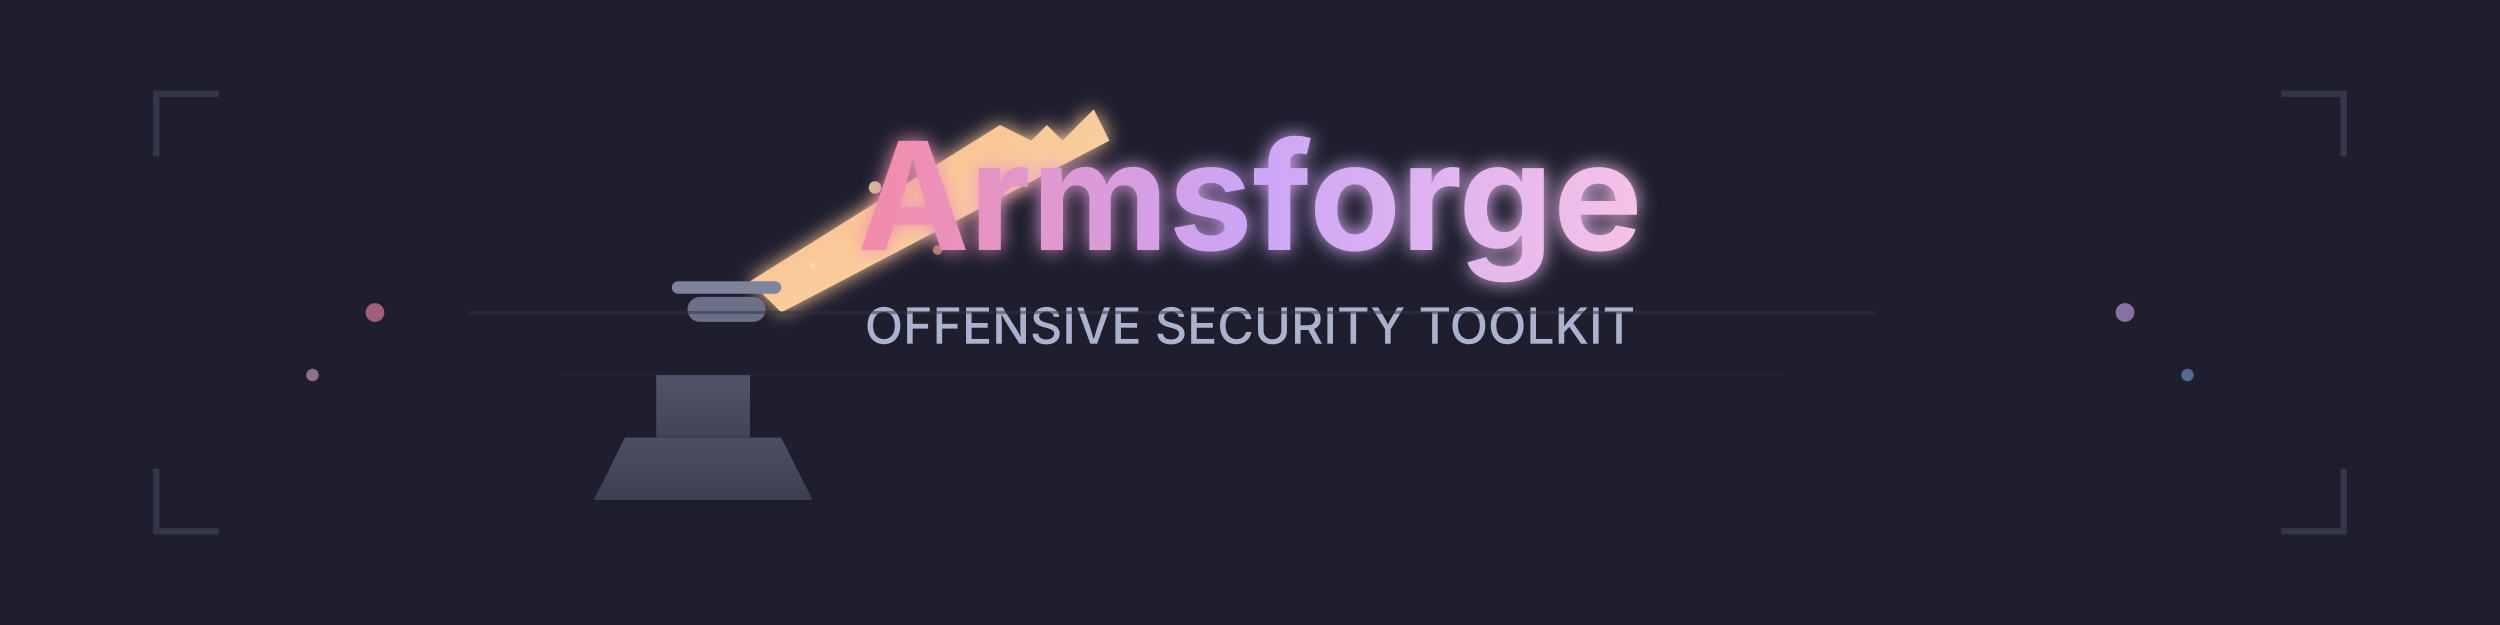
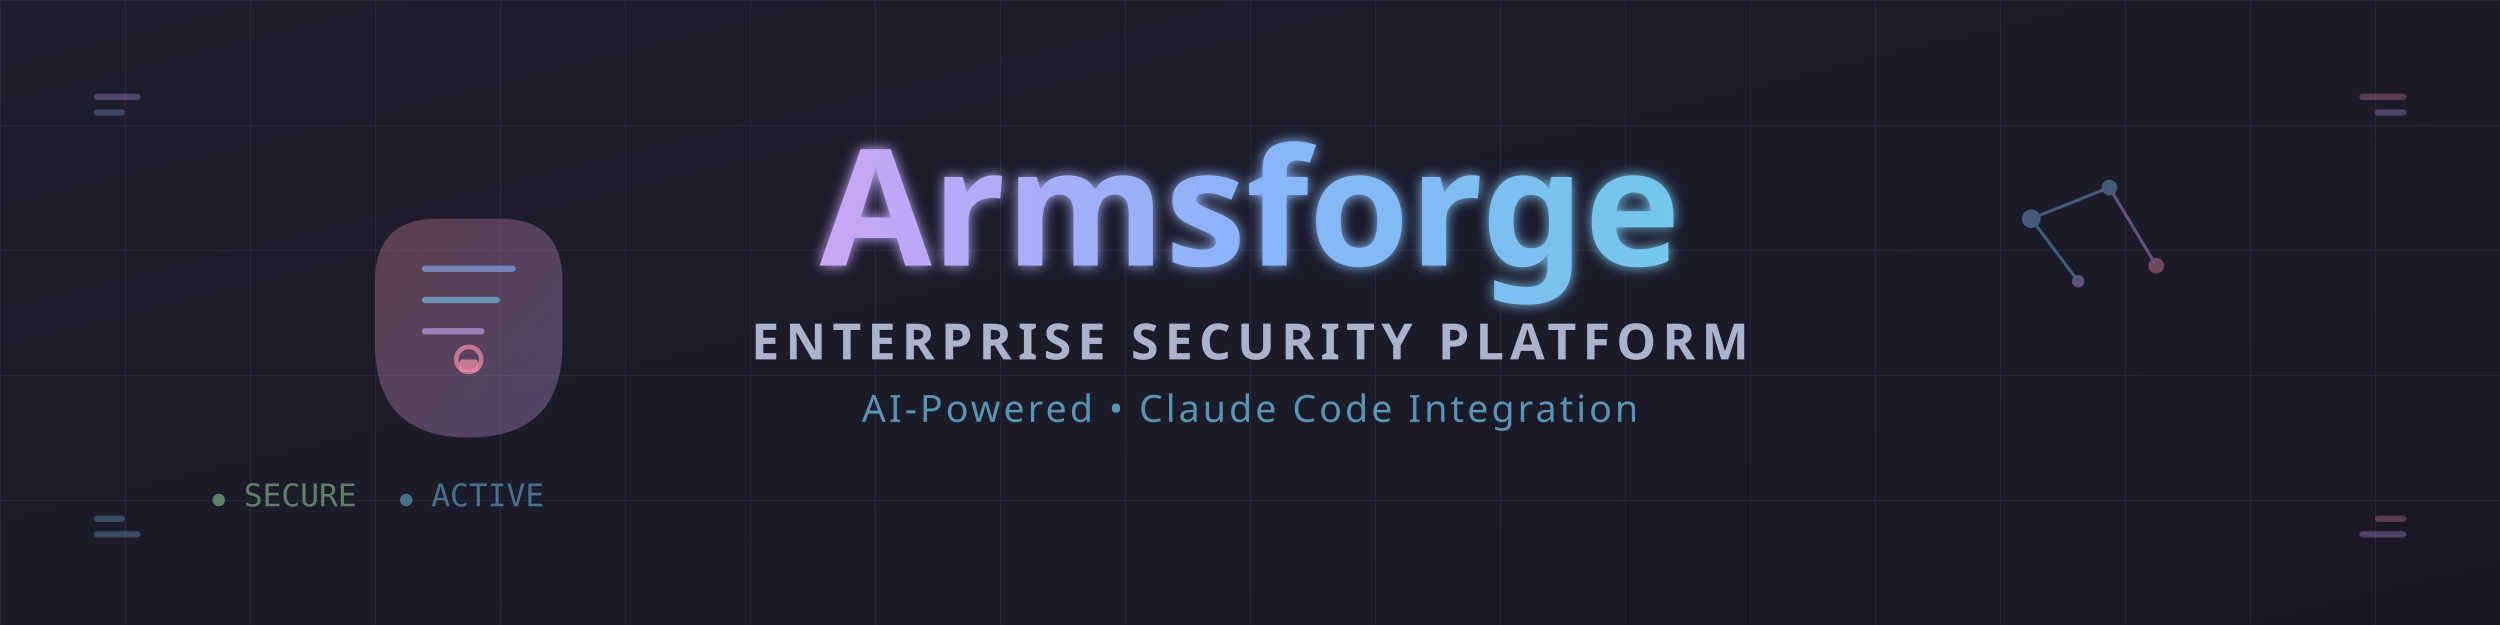
<svg xmlns="http://www.w3.org/2000/svg" width="800" height="200" viewBox="0 0 800 200">
  <defs>
    <linearGradient id="titleGradient" x1="0%" y1="0%" x2="100%" y2="0%">
+       <stop offset="0%" style="stop-color:#cba6f7" />
+       <stop offset="50%" style="stop-color:#89b4fa" />
+       <stop offset="100%" style="stop-color:#74c7ec" />
+     </linearGradient>
+     <linearGradient id="accentGradient" x1="0%" y1="0%" x2="100%" y2="100%">
      <stop offset="0%" style="stop-color:#f38ba8" />
-       <stop offset="50%" style="stop-color:#cba6f7" />
-       <stop offset="100%" style="stop-color:#f5c2e7" />
+       <stop offset="100%" style="stop-color:#cba6f7" />
    </linearGradient>
-     <linearGradient id="swordGradient" x1="0%" y1="0%" x2="100%" y2="100%">
-       <stop offset="0%" style="stop-color:#fab387" />
-       <stop offset="100%" style="stop-color:#f9e2af" />
+     <linearGradient id="backgroundGradient" x1="0%" y1="0%" x2="100%" y2="100%">
+       <stop offset="0%" style="stop-color:#1e1e2e" />
+       <stop offset="100%" style="stop-color:#181825" />
    </linearGradient>
-     <linearGradient id="anvilGradient" x1="0%" y1="0%" x2="0%" y2="100%">
-       <stop offset="0%" style="stop-color:#585b70" />
-       <stop offset="100%" style="stop-color:#45475a" />
-     </linearGradient>
-     <filter id="glow">
-       <feGaussianBlur stdDeviation="3" result="coloredBlur" />
+     <filter id="softGlow">
+       <feGaussianBlur stdDeviation="2" result="coloredBlur" />
      <feMerge>
        <feMergeNode in="coloredBlur" />
        <feMergeNode in="SourceGraphic" />
      </feMerge>
    </filter>
  </defs>
-   <rect width="800" height="200" fill="#1e1e2e" />
-   <path d="M200 140 L250 140 L260 160 L190 160 Z" fill="url(#anvilGradient)" opacity="0.8" />
-   <rect x="210" y="120" width="30" height="20" fill="url(#anvilGradient)" opacity="0.9" />
-   <path d="M240 90 L320 40 L330 45 L335 40 L340 45 L350 35 L355 45 L250 100 Z" fill="url(#swordGradient)" filter="url(#glow)" />
-   <rect x="220" y="95" width="25" height="8" rx="4" fill="#6c7086" />
-   <rect x="215" y="90" width="35" height="4" rx="2" fill="#7f849c" />
-   <circle cx="280" cy="60" r="2" fill="#f9e2af" opacity="0.8">
-     <animate attributeName="opacity" values="0.3;1;0.3" dur="2s" repeatCount="indefinite" />
-   </circle>
-   <circle cx="300" cy="80" r="1.5" fill="#fab387" opacity="0.6">
-     <animate attributeName="opacity" values="0.2;0.9;0.2" dur="1.5s" repeatCount="indefinite" />
-   </circle>
-   <circle cx="260" cy="85" r="1" fill="#f9e2af" opacity="0.7">
-     <animate attributeName="opacity" values="0.4;1;0.4" dur="1.8s" repeatCount="indefinite" />
-   </circle>
-   <text x="400" y="80" font-family="Inter, system-ui, sans-serif" font-size="48" font-weight="700" fill="url(#titleGradient)" text-anchor="middle" filter="url(#glow)">
+   <rect width="800" height="200" fill="url(#backgroundGradient)" />
+   <g opacity="0.1">
+     <defs>
+       <pattern id="grid" width="40" height="40" patternUnits="userSpaceOnUse">
+         <path d="M 40 0 L 0 0 0 40" fill="none" stroke="#cba6f7" stroke-width="0.5" />
+       </pattern>
+     </defs>
+     <rect width="800" height="200" fill="url(#grid)" />
+   </g>
+   <g transform="translate(120, 60)">
+     <path d="M0 30 Q0 10 20 10 L40 10 Q60 10 60 30 L60 50 Q60 80 30 80 Q0 80 0 50 Z" fill="url(#accentGradient)" opacity="0.3" />
+     <rect x="15" y="25" width="30" height="2" rx="1" fill="#89b4fa" opacity="0.6" />
+     <rect x="15" y="35" width="25" height="2" rx="1" fill="#74c7ec" opacity="0.6" />
+     <rect x="15" y="45" width="20" height="2" rx="1" fill="#cba6f7" opacity="0.6" />
+     <circle cx="30" cy="55" r="4" fill="none" stroke="#f38ba8" stroke-width="1.5" opacity="0.7" />
+     <rect x="27" y="55" width="6" height="4" rx="1" fill="#f38ba8" opacity="0.7" />
+   </g>
+   <g transform="translate(650, 70)" opacity="0.4">
+     <circle cx="0" cy="0" r="3" fill="#89b4fa" />
+     <circle cx="25" cy="-10" r="2.5" fill="#74c7ec" />
+     <circle cx="15" cy="20" r="2" fill="#cba6f7" />
+     <circle cx="40" cy="15" r="2.5" fill="#f38ba8" />
+     <line x1="0" y1="0" x2="25" y2="-10" stroke="#89b4fa" stroke-width="1" />
+     <line x1="0" y1="0" x2="15" y2="20" stroke="#74c7ec" stroke-width="1" />
+     <line x1="25" y1="-10" x2="40" y2="15" stroke="#cba6f7" stroke-width="1" />
+   </g>
+   <text x="400" y="85" font-family="Space Grotesk, system-ui, sans-serif" font-size="52" font-weight="700" fill="url(#titleGradient)" text-anchor="middle" filter="url(#softGlow)">
    Armsforge
  </text>
-   <text x="400" y="110" font-family="Inter, system-ui, sans-serif" font-size="16" font-weight="500" fill="#bac2de" text-anchor="middle" opacity="0.9">
-     OFFENSIVE SECURITY TOOLKIT
+   <text x="400" y="115" font-family="Outfit, system-ui, sans-serif" font-size="16" font-weight="600" fill="#bac2de" text-anchor="middle" opacity="0.9" letter-spacing="2px">
+     ENTERPRISE SECURITY PLATFORM
  </text>
-   <path d="M150 100 L600 100" stroke="#313244" stroke-width="1" opacity="0.5" />
-   <path d="M180 120 L570 120" stroke="#313244" stroke-width="1" opacity="0.3" />
-   <circle cx="120" cy="100" r="3" fill="#f38ba8" opacity="0.6" />
-   <circle cx="680" cy="100" r="3" fill="#cba6f7" opacity="0.6" />
-   <circle cx="100" cy="120" r="2" fill="#f5c2e7" opacity="0.5" />
-   <circle cx="700" cy="120" r="2" fill="#89b4fa" opacity="0.5" />
-   <path d="M50 50 L50 30 L70 30" stroke="#585b70" stroke-width="2" fill="none" opacity="0.4" />
-   <path d="M750 50 L750 30 L730 30" stroke="#585b70" stroke-width="2" fill="none" opacity="0.4" />
-   <path d="M50 150 L50 170 L70 170" stroke="#585b70" stroke-width="2" fill="none" opacity="0.4" />
-   <path d="M750 150 L750 170 L730 170" stroke="#585b70" stroke-width="2" fill="none" opacity="0.4" />
+   <text x="400" y="135" font-family="Outfit, system-ui, sans-serif" font-size="12" font-weight="500" fill="#74c7ec" text-anchor="middle" opacity="0.7" letter-spacing="1px">
+     AI-Powered • Claude Code Integration
+   </text>
+   <line x1="250" y1="155" x2="550" y2="155" stroke="url(#accentGradient)" stroke-width="2" opacity="0.6" />
+   <g opacity="0.3">
+     <rect x="30" y="30" width="15" height="2" rx="1" fill="#cba6f7" />
+     <rect x="30" y="35" width="10" height="2" rx="1" fill="#89b4fa" />
+     <rect x="755" y="30" width="15" height="2" rx="1" fill="#f38ba8" />
+     <rect x="760" y="35" width="10" height="2" rx="1" fill="#cba6f7" />
+     <rect x="30" y="165" width="10" height="2" rx="1" fill="#74c7ec" />
+     <rect x="30" y="170" width="15" height="2" rx="1" fill="#89b4fa" />
+     <rect x="760" y="165" width="10" height="2" rx="1" fill="#f38ba8" />
+     <rect x="755" y="170" width="15" height="2" rx="1" fill="#cba6f7" />
+   </g>
+   <g transform="translate(70, 160)" opacity="0.5">
+     <circle cx="0" cy="0" r="2" fill="#a6e3a1" />
+     <text x="8" y="2" font-family="Source Code Pro, monospace" font-size="10" fill="#a6e3a1">SECURE</text>
+     <circle cx="60" cy="0" r="2" fill="#74c7ec" />
+     <text x="68" y="2" font-family="Source Code Pro, monospace" font-size="10" fill="#74c7ec">ACTIVE</text>
+   </g>
</svg>
